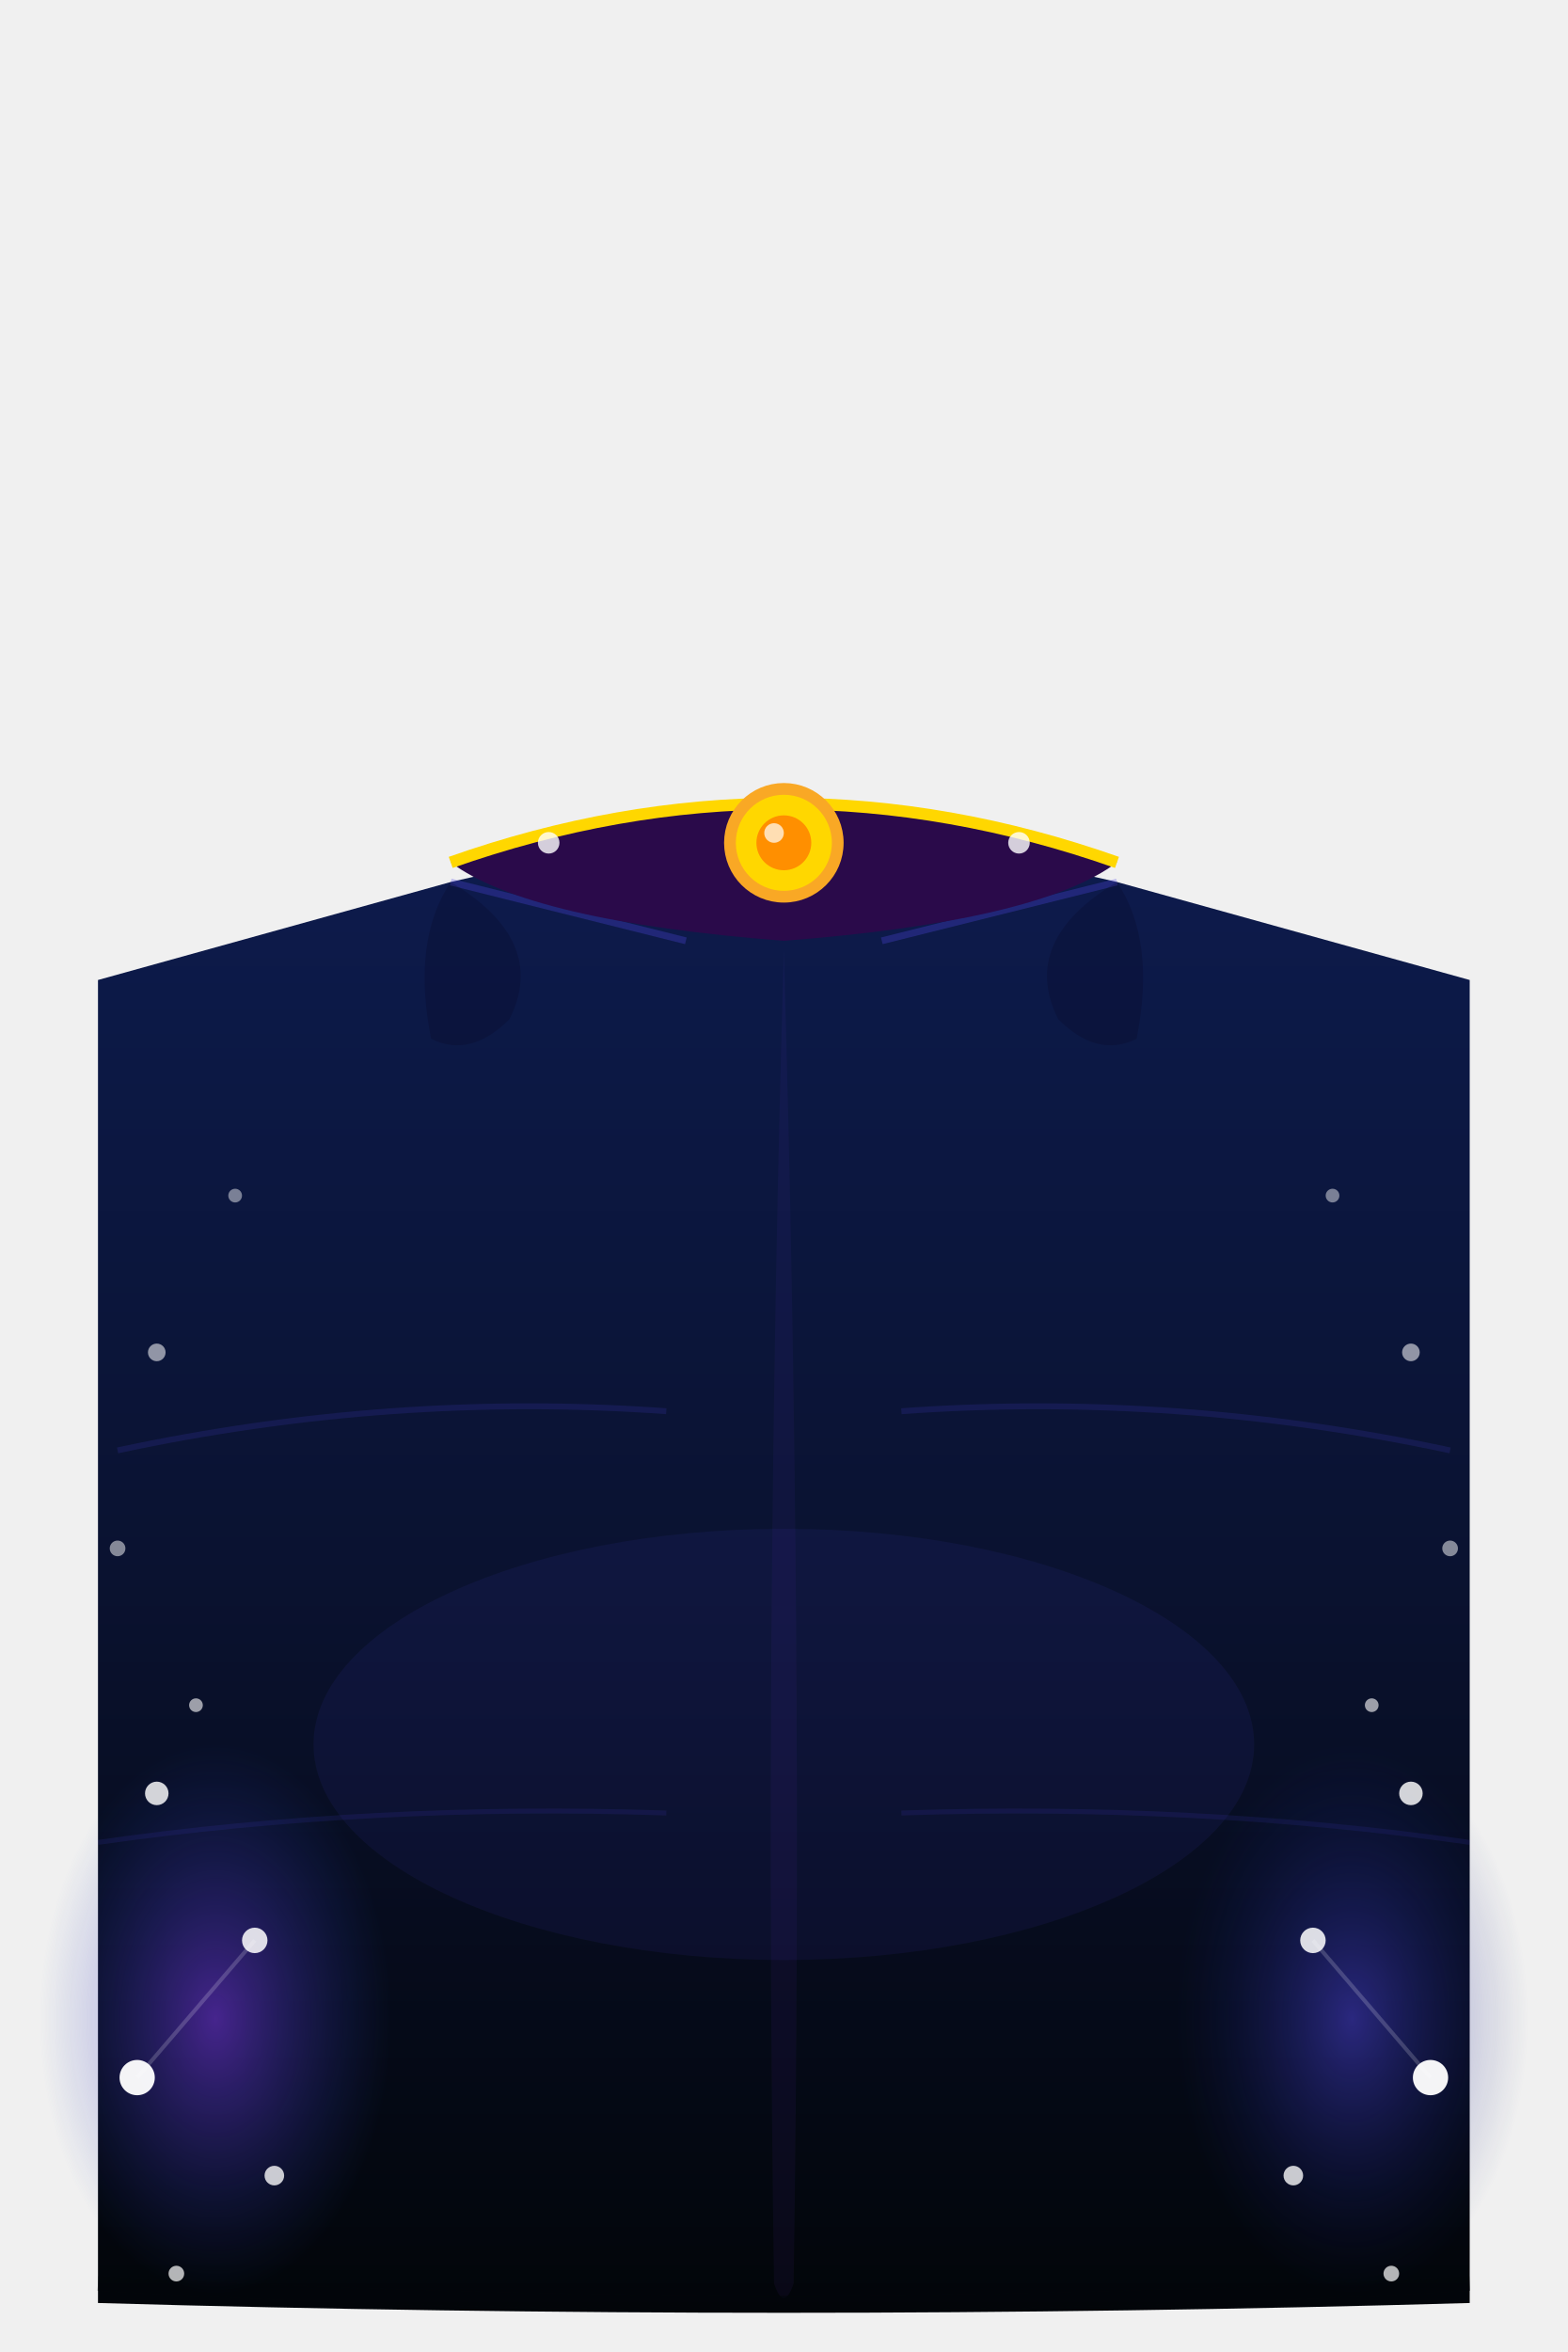
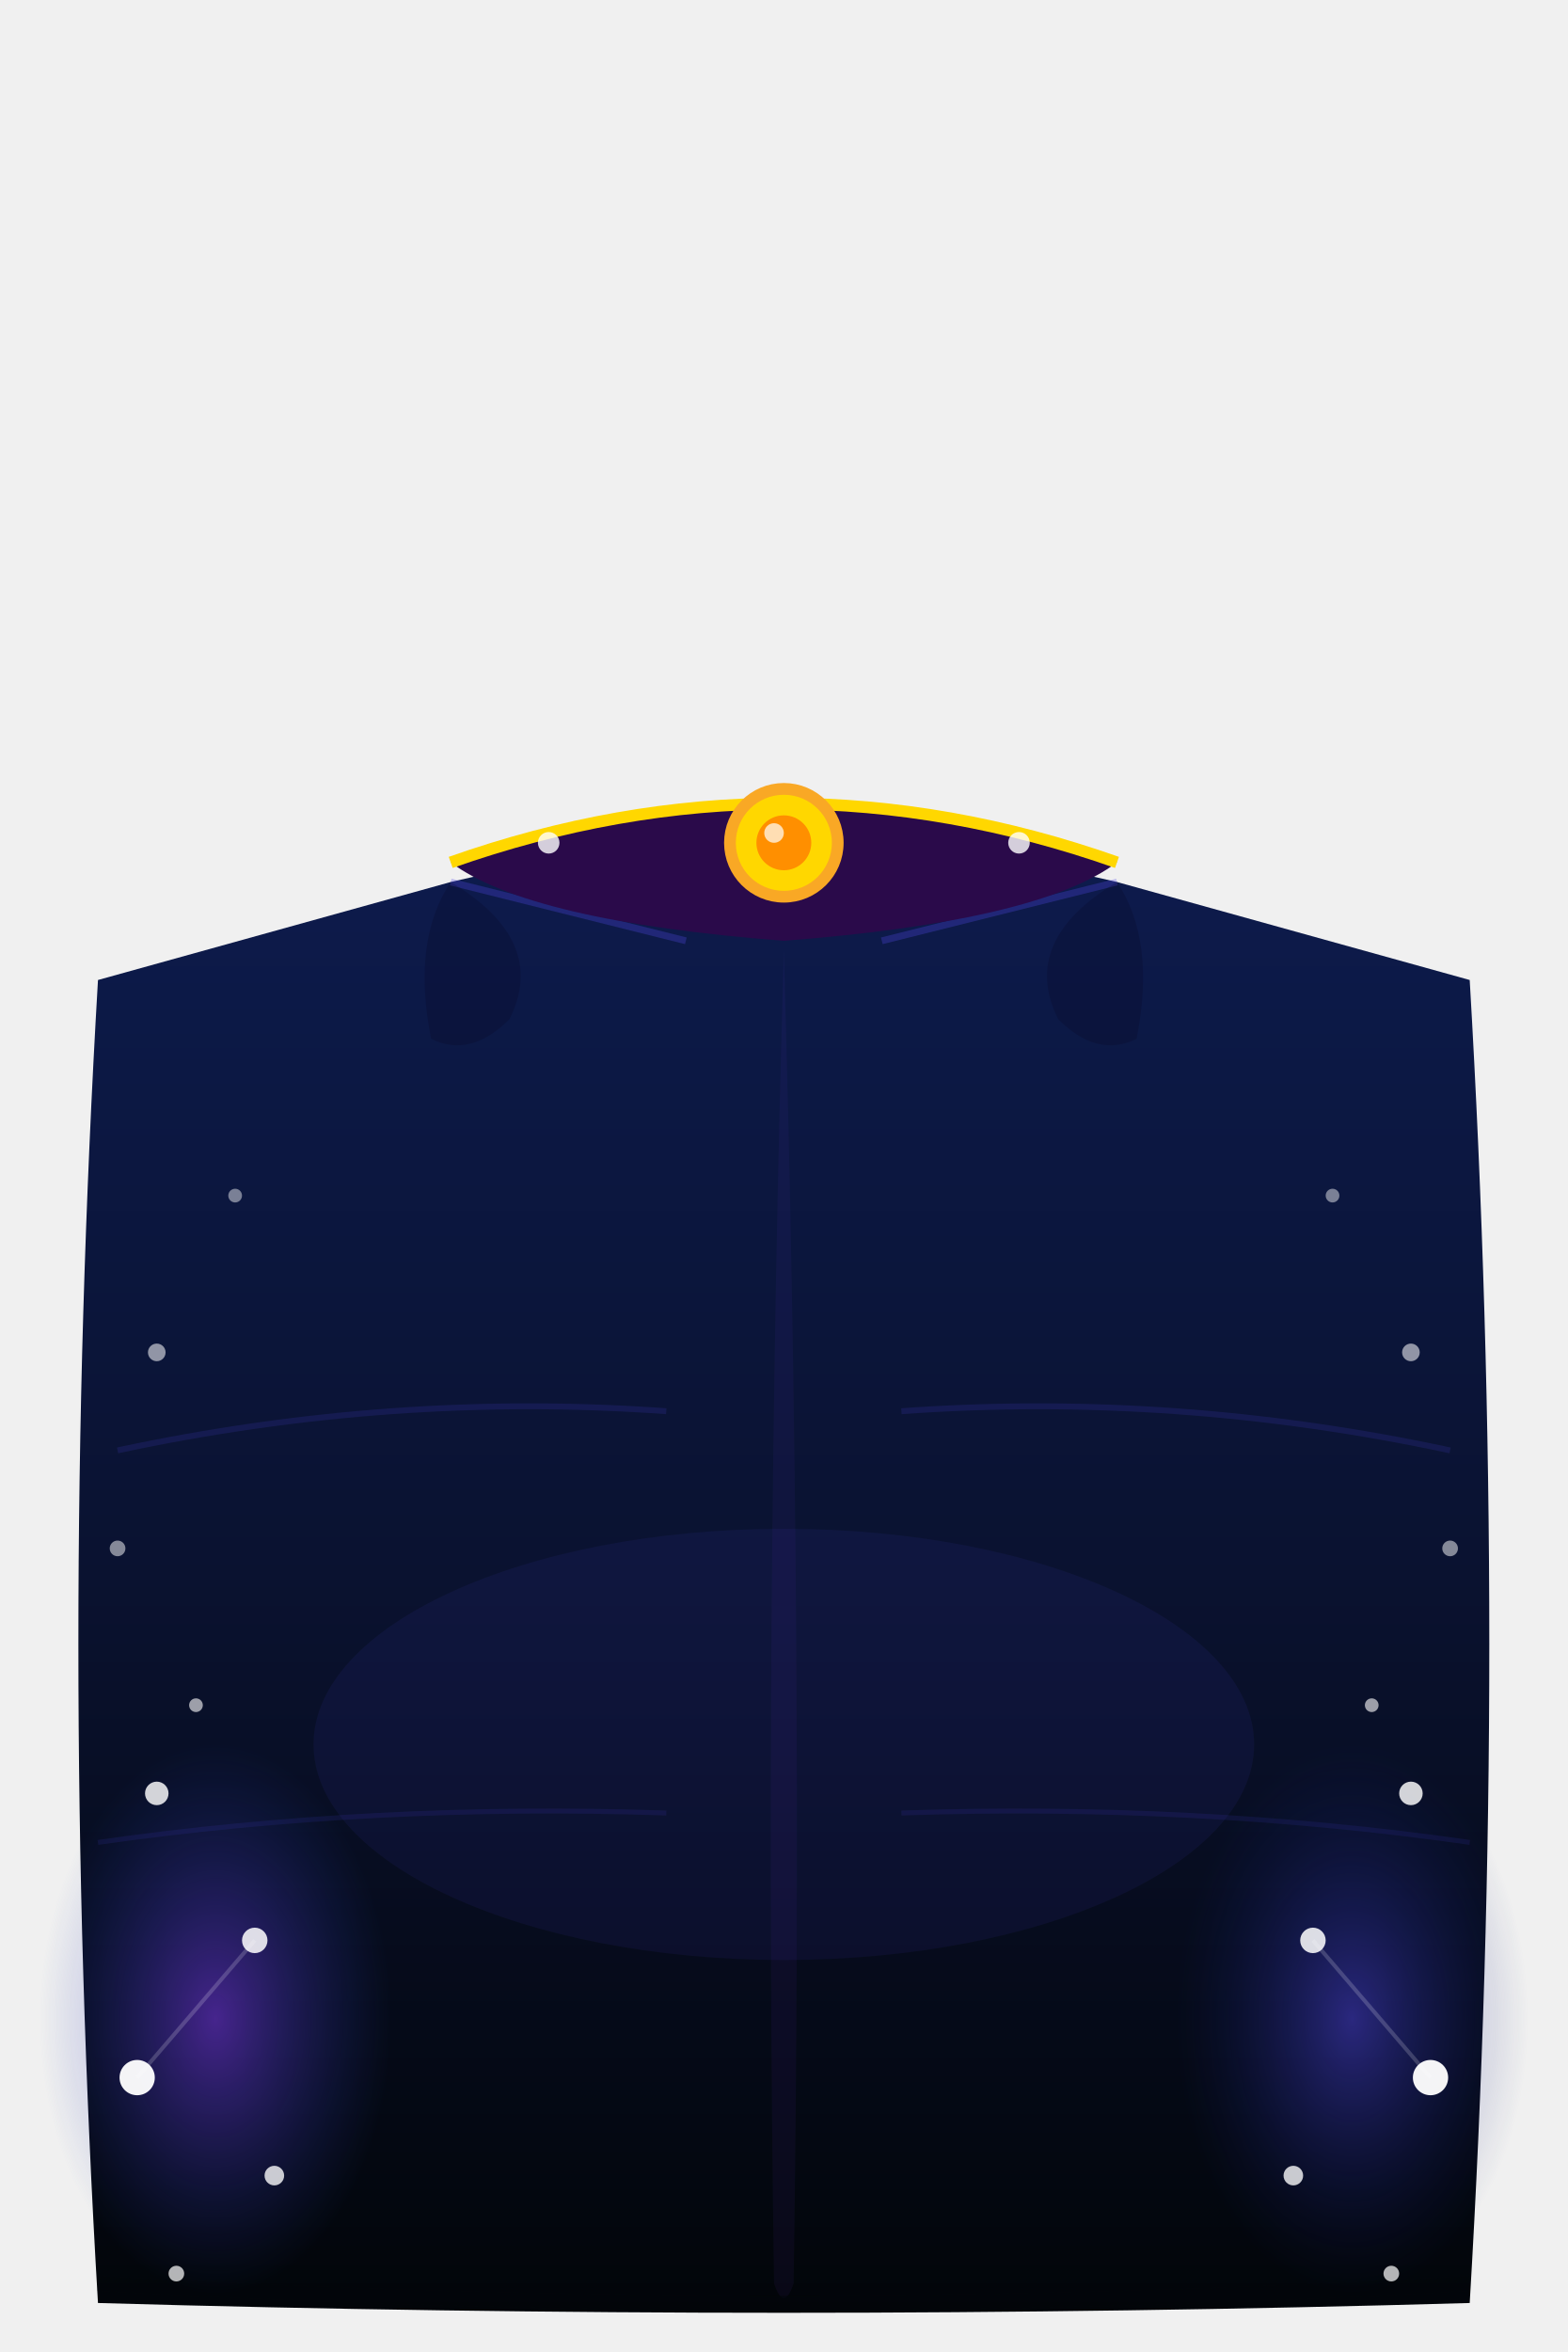
<svg xmlns="http://www.w3.org/2000/svg" viewBox="0 0 160 240">
  <defs>
    <linearGradient id="gx-cloth" x1="0%" y1="0%" x2="0%" y2="100%">
      <stop offset="0%" stop-color="#0d1b4d" />
      <stop offset="50%" stop-color="#0a1230" />
      <stop offset="100%" stop-color="#020509" />
    </linearGradient>
    <radialGradient id="gx-nebL" cx="50%" cy="50%" r="50%">
      <stop offset="0%" stop-color="#7c3aed" stop-opacity="0.55" />
      <stop offset="100%" stop-color="#1e40af" stop-opacity="0.0" />
    </radialGradient>
    <radialGradient id="gx-nebR" cx="50%" cy="50%" r="50%">
      <stop offset="0%" stop-color="#4f46e5" stop-opacity="0.5" />
      <stop offset="100%" stop-color="#0e1e6e" stop-opacity="0.0" />
    </radialGradient>
  </defs>
-   <path d="M 46 90 L 10 100 L 10 235 Q 80 237 150 235 L 150 100 L 114 90 Q 80 82 46 90 Z" fill="url(#gx-cloth)" />
+   <path d="M 46 90 L 10 100 Q 6 168 10 235 Q 80 237 150 235 Q 154 168 150 100 L 114 90 Q 80 82 46 90 Z" fill="url(#gx-cloth)" />
  <path d="M 80 97 Q 78 166 79 233 Q 80 236 81 233 Q 82 166 80 97 Z" fill="#7c3aed" opacity="0.06" />
  <path d="M 12 148 Q 40 142 68 144" fill="none" stroke="#4f46e5" stroke-width="0.6" opacity="0.15" />
  <path d="M 92 144 Q 120 142 148 148" fill="none" stroke="#4f46e5" stroke-width="0.6" opacity="0.15" />
  <path d="M 10 188 Q 38 184 68 185" fill="none" stroke="#4f46e5" stroke-width="0.5" opacity="0.12" />
  <path d="M 92 185 Q 122 184 150 188" fill="none" stroke="#4f46e5" stroke-width="0.5" opacity="0.12" />
  <path d="M 10 233 Q 80 237 150 233" fill="none" stroke="#020509" stroke-width="1.5" opacity="0.5" />
  <ellipse cx="80" cy="178" rx="48" ry="22" fill="#4f46e5" opacity="0.08" />
  <path d="M 46 90 Q 58 93 70 96" fill="none" stroke="#4f46e5" stroke-width="0.7" opacity="0.30" />
  <path d="M 114 90 Q 102 93 90 96" fill="none" stroke="#4f46e5" stroke-width="0.7" opacity="0.30" />
  <path d="M 46 90 Q 42 96 44 106 Q 48 108 52 104 Q 56 96 46 90 Z" fill="#05001a" opacity="0.20" />
  <path d="M 114 90 Q 118 96 116 106 Q 112 108 108 104 Q 104 96 114 90 Z" fill="#05001a" opacity="0.20" />
  <ellipse cx="22" cy="206" rx="18" ry="28" fill="url(#gx-nebL)" />
  <circle cx="14" cy="212" r="1.8" fill="white" opacity="0.95" />
  <circle cx="26" cy="198" r="1.3" fill="white" opacity="0.85" />
  <circle cx="16" cy="183" r="1.2" fill="white" opacity="0.82" />
  <circle cx="28" cy="222" r="1.0" fill="white" opacity="0.78" />
  <circle cx="18" cy="232" r="0.8" fill="white" opacity="0.7" />
  <circle cx="20" cy="174" r="0.7" fill="white" opacity="0.6" />
  <line x1="14" y1="212" x2="26" y2="198" stroke="white" stroke-width="0.4" opacity="0.18" />
  <circle cx="16" cy="138" r="0.9" fill="white" opacity="0.55" />
  <circle cx="24" cy="122" r="0.7" fill="white" opacity="0.45" />
  <circle cx="12" cy="158" r="0.8" fill="white" opacity="0.5" />
  <ellipse cx="138" cy="206" rx="18" ry="28" fill="url(#gx-nebR)" />
  <circle cx="146" cy="212" r="1.8" fill="white" opacity="0.95" />
  <circle cx="134" cy="198" r="1.3" fill="white" opacity="0.85" />
  <circle cx="144" cy="183" r="1.2" fill="white" opacity="0.82" />
  <circle cx="132" cy="222" r="1.0" fill="white" opacity="0.78" />
  <circle cx="142" cy="232" r="0.8" fill="white" opacity="0.7" />
  <circle cx="140" cy="174" r="0.7" fill="white" opacity="0.6" />
  <line x1="146" y1="212" x2="134" y2="198" stroke="white" stroke-width="0.4" opacity="0.18" />
  <circle cx="144" cy="138" r="0.9" fill="white" opacity="0.55" />
  <circle cx="136" cy="122" r="0.7" fill="white" opacity="0.45" />
  <circle cx="148" cy="158" r="0.8" fill="white" opacity="0.5" />
  <path d="M 46 88 Q 80 76 114 88 Q 106 94 80 96 Q 54 94 46 88 Z" fill="#2a0a4a" />
  <path d="M 46 88 Q 80 76 114 88" fill="none" stroke="#ffd700" stroke-width="1.2" />
  <circle cx="56" cy="86" r="1.1" fill="white" opacity="0.8" />
  <circle cx="104" cy="86" r="1.1" fill="white" opacity="0.8" />
  <circle cx="80" cy="86" r="5.5" fill="#ffd700" stroke="#f9a825" stroke-width="1.2" />
  <circle cx="80" cy="86" r="2.8" fill="#ff8f00" />
  <circle cx="79" cy="85" r="1" fill="white" opacity="0.7" />
</svg>
